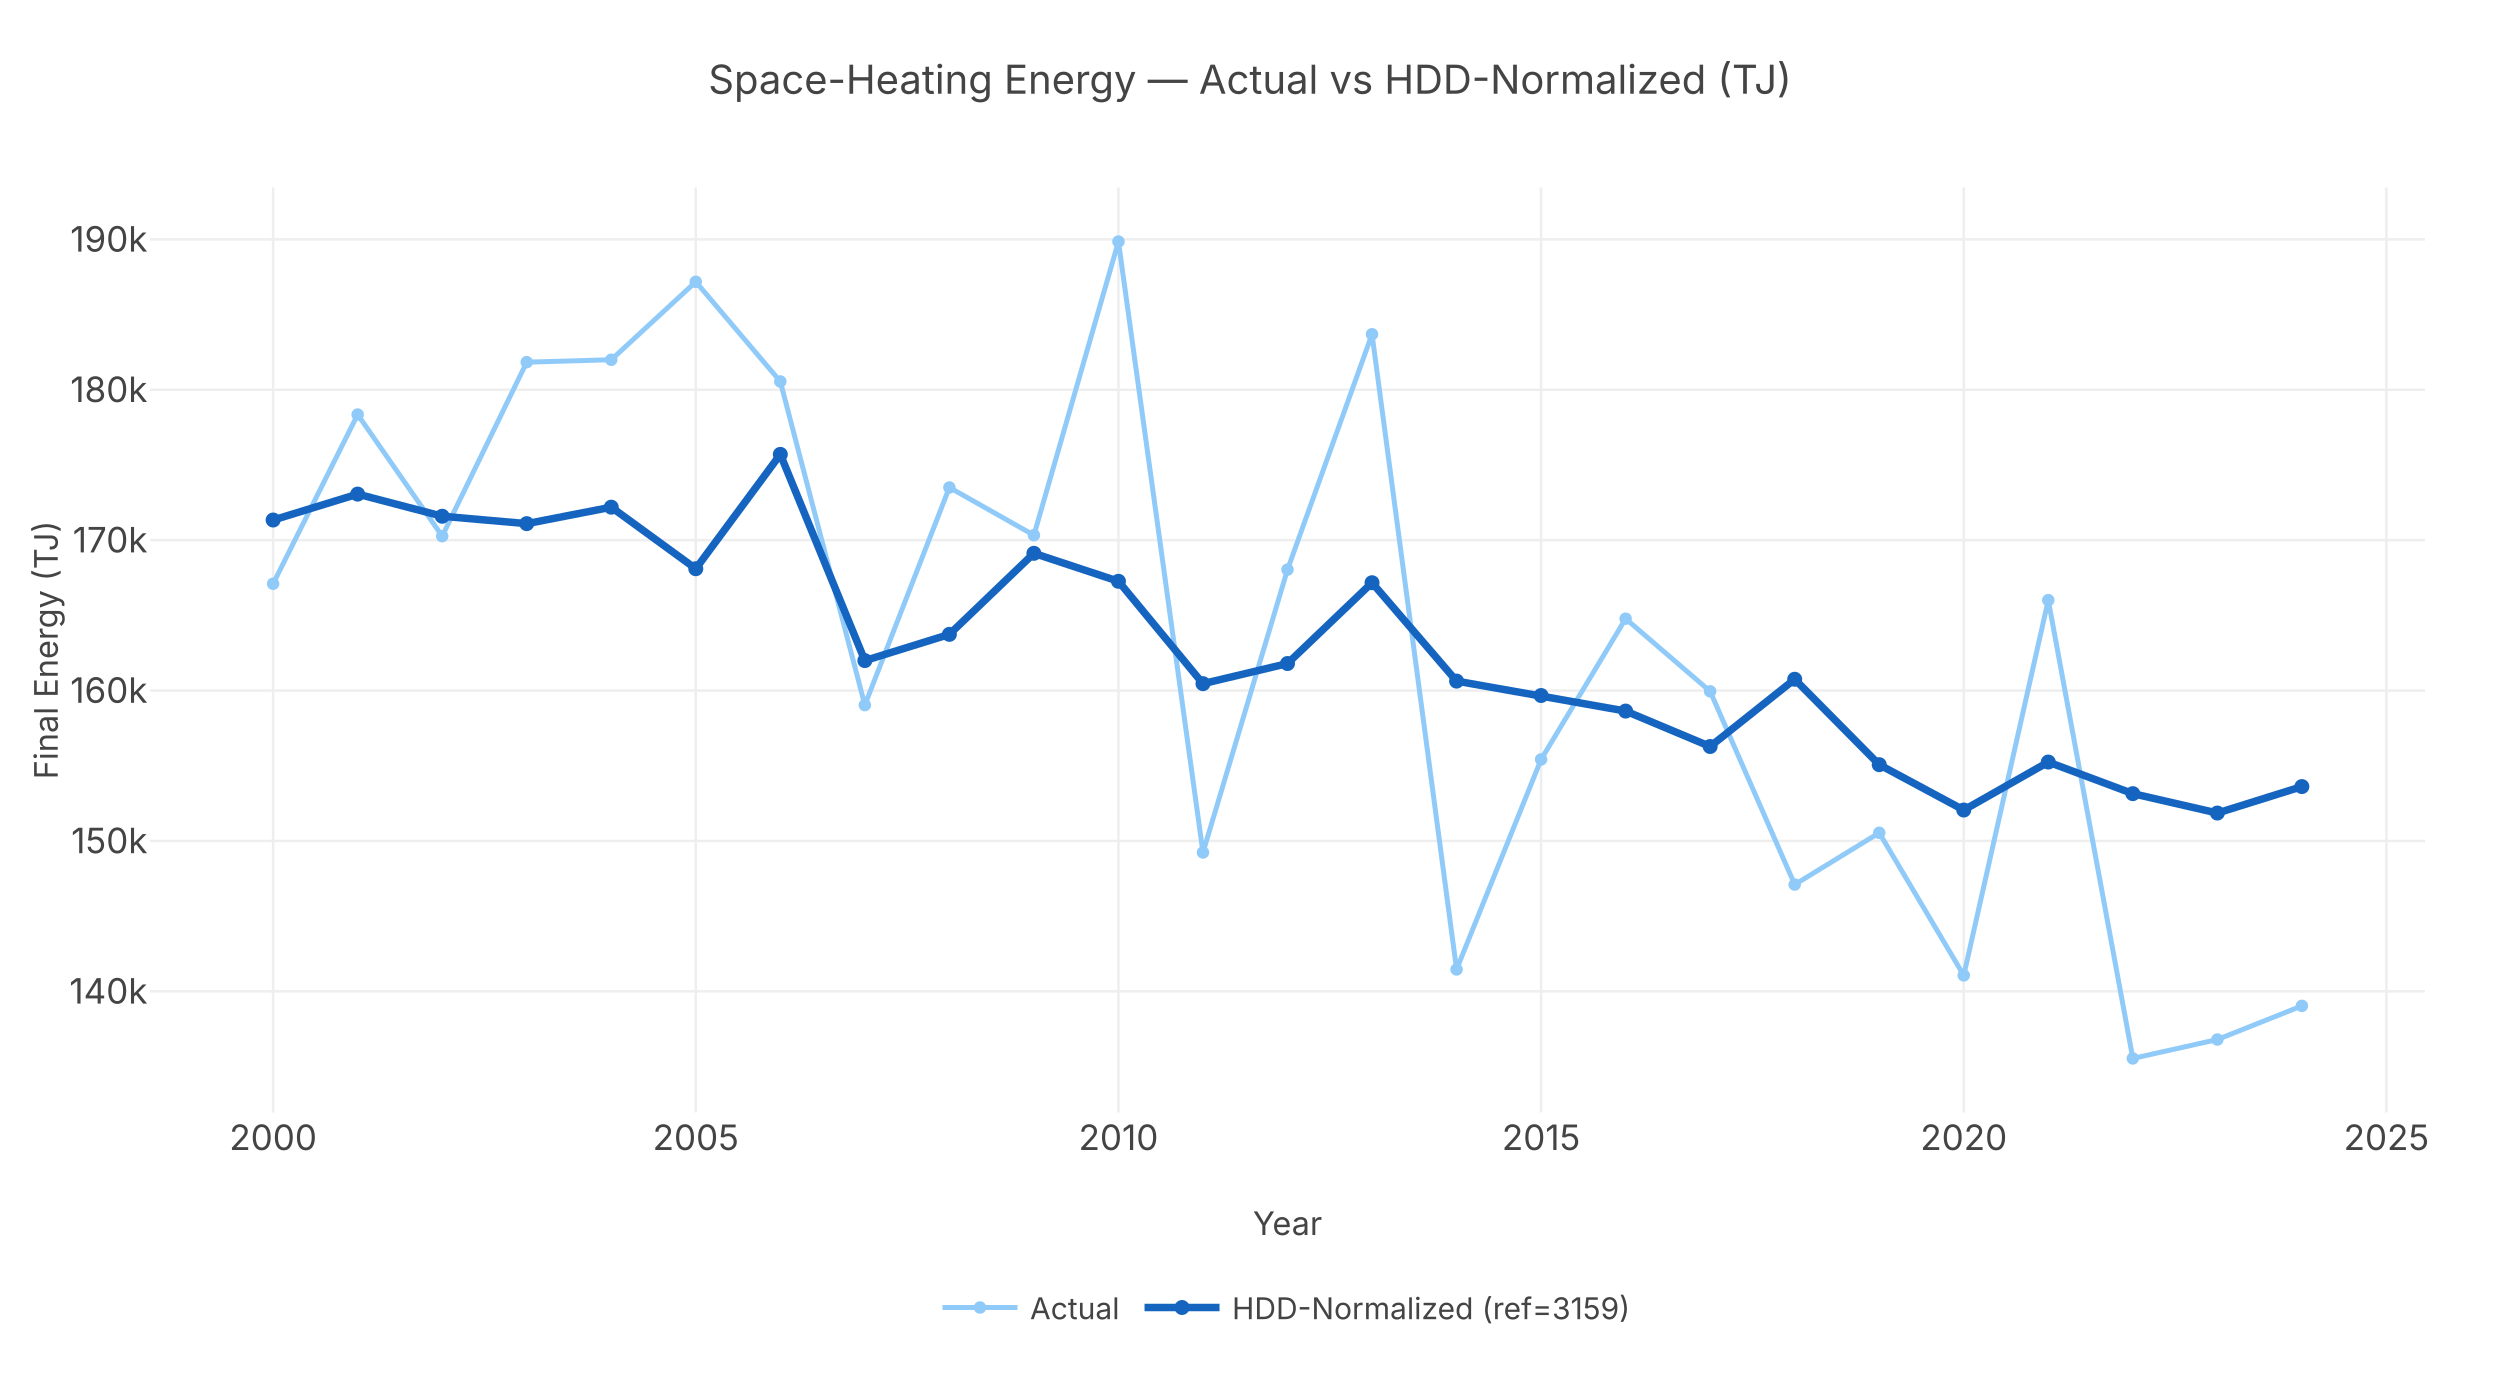
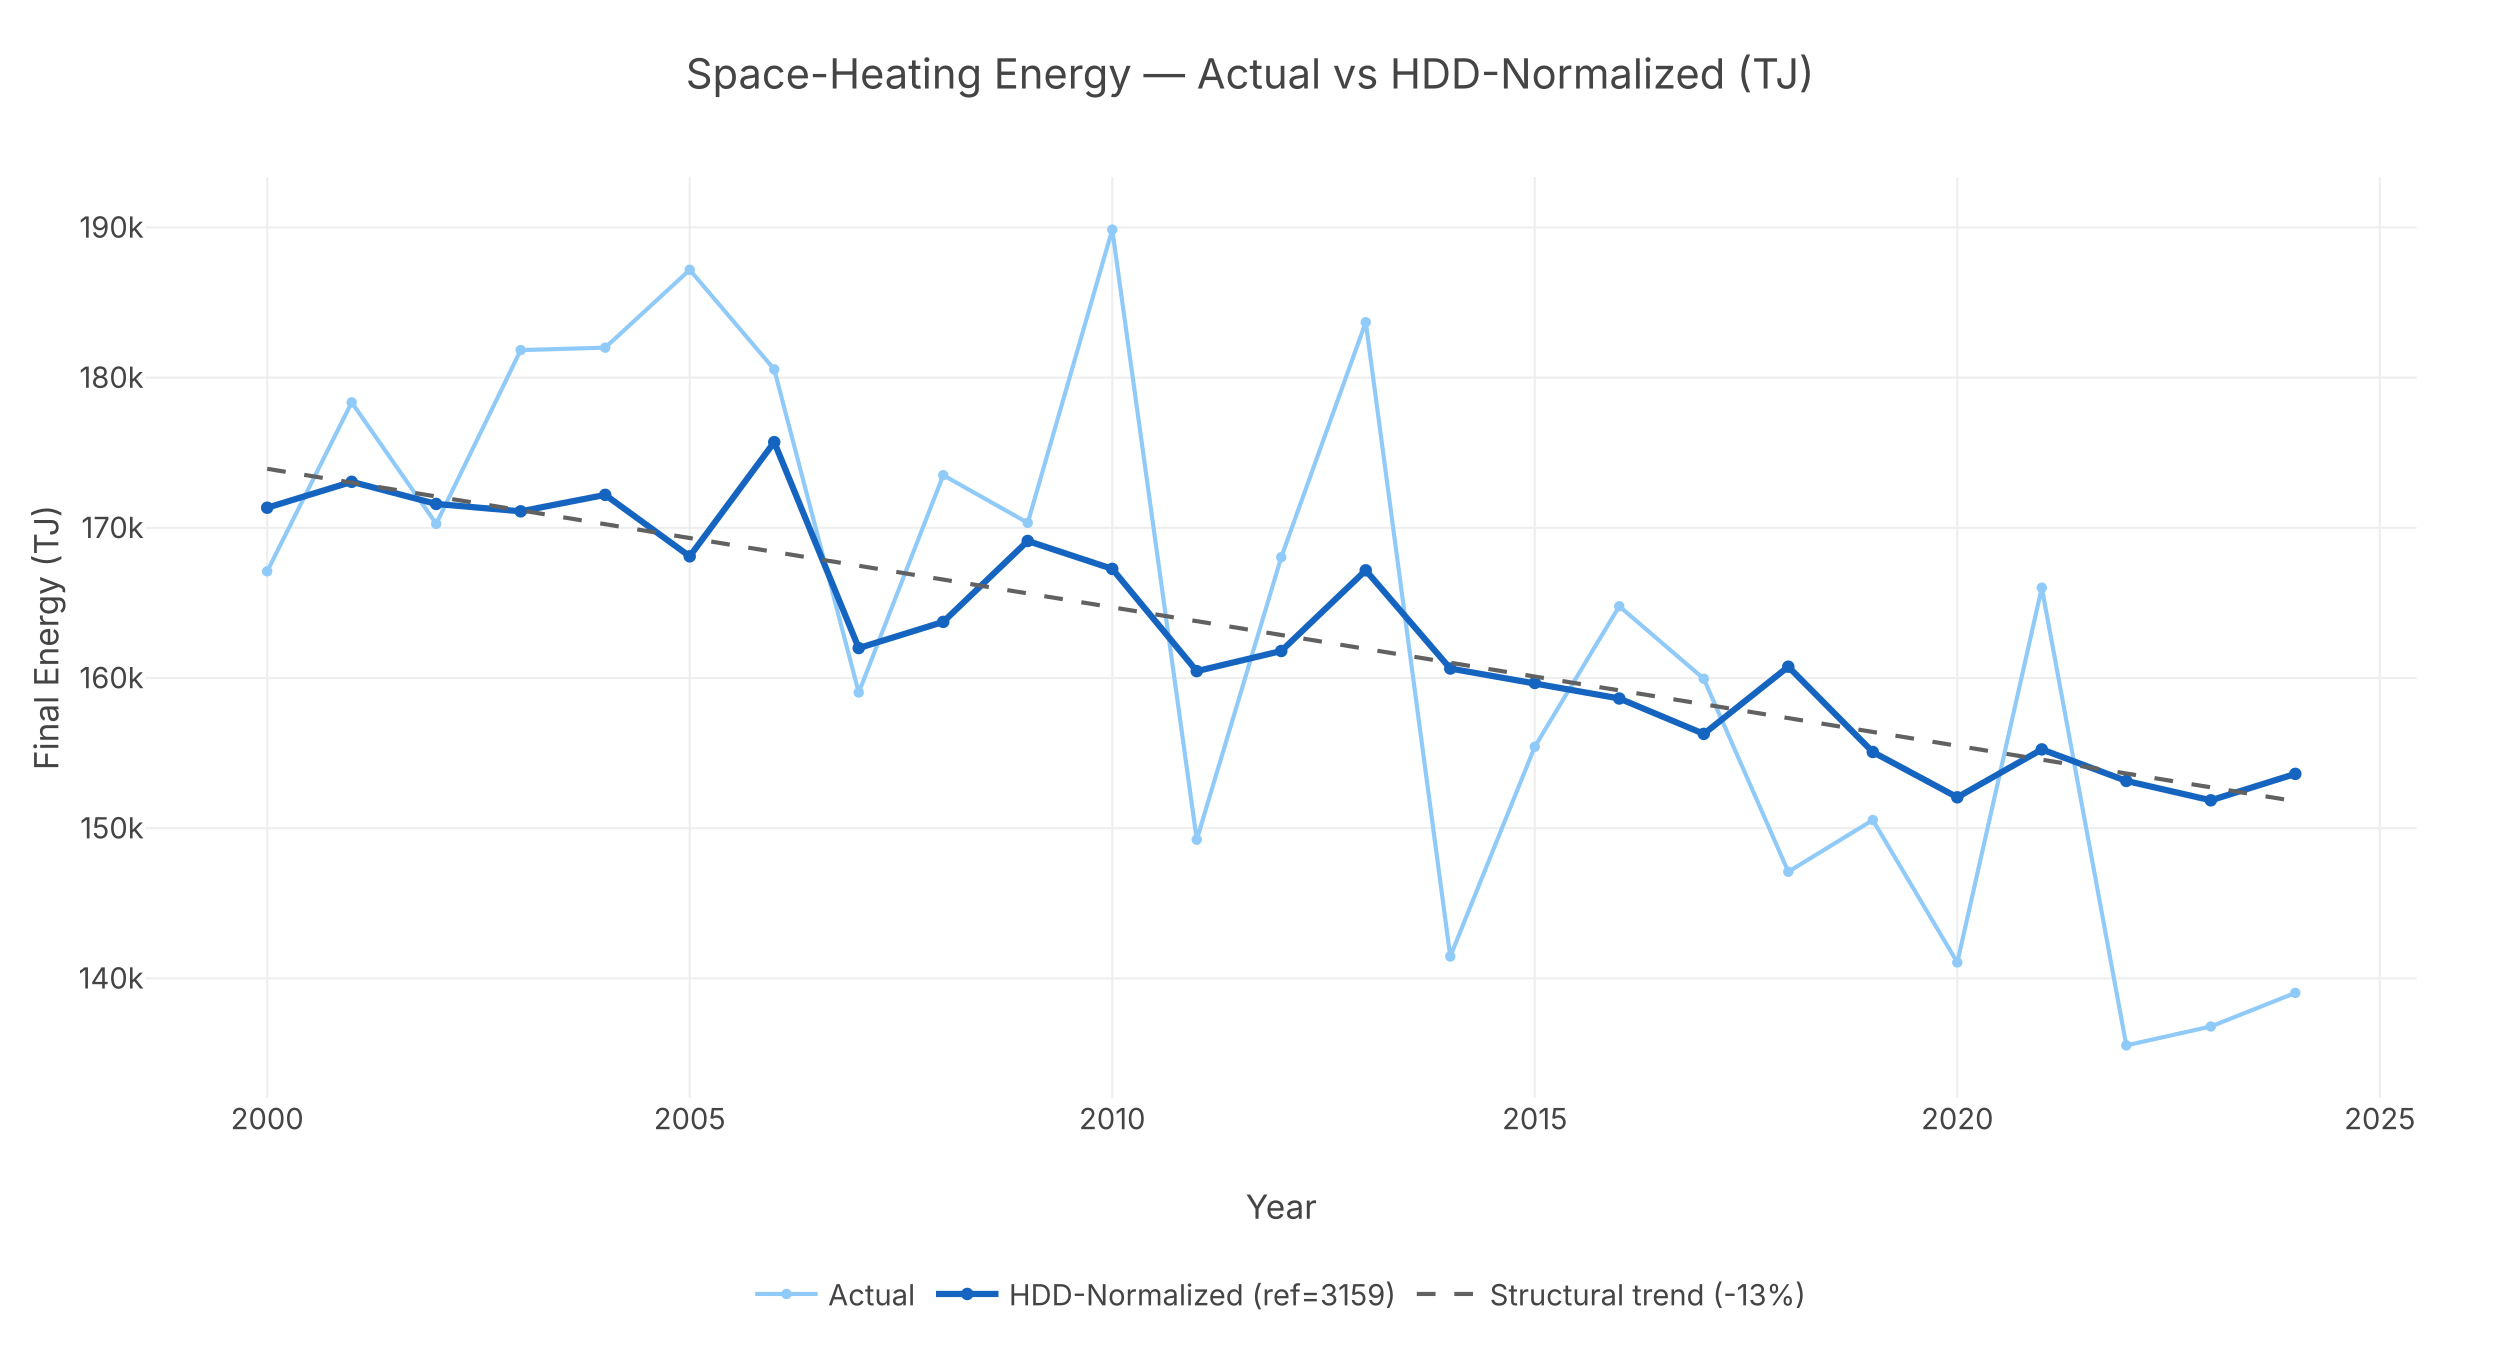
- <svg xmlns="http://www.w3.org/2000/svg" class="main-svg" width="1000" height="550" style="" viewBox="0 0 1000 550">
-   <rect x="0" y="0" width="1000" height="550" style="fill: rgb(255, 255, 255); fill-opacity: 1;" />
-   <defs id="defs-777e29">
+ <svg xmlns="http://www.w3.org/2000/svg" class="main-svg" width="1200" height="650" style="" viewBox="0 0 1200 650">
+   <rect x="0" y="0" width="1200" height="650" style="fill: rgb(255, 255, 255); fill-opacity: 1;" />
+   <defs id="defs-4755eb">
    <g class="clips">
-       <clipPath id="clip777e29xyplot" class="plotclip">
-         <rect width="910" height="370" />
-       </clipPath>
-       <clipPath class="axesclip" id="clip777e29x">
-         <rect x="60" y="0" width="910" height="550" />
-       </clipPath>
-       <clipPath class="axesclip" id="clip777e29y">
-         <rect x="0" y="75" width="1000" height="370" />
-       </clipPath>
-       <clipPath class="axesclip" id="clip777e29xy">
-         <rect x="60" y="75" width="910" height="370" />
+       <clipPath id="clip4755ebxyplot" class="plotclip">
+         <rect width="1090" height="442" />
+       </clipPath>
+       <clipPath class="axesclip" id="clip4755ebx">
+         <rect x="70" y="0" width="1090" height="650" />
+       </clipPath>
+       <clipPath class="axesclip" id="clip4755eby">
+         <rect x="0" y="85" width="1200" height="442" />
+       </clipPath>
+       <clipPath class="axesclip" id="clip4755ebxy">
+         <rect x="70" y="85" width="1090" height="442" />
      </clipPath>
    </g>
    <g class="gradients" />
    <g class="patterns" />
  </defs>
  <g class="bglayer" />
  <g class="layer-below">
    <g class="imagelayer" />
    <g class="shapelayer" />
  </g>
  <g class="cartesianlayer">
    <g class="subplot xy">
      <g class="layer-subplot">
        <g class="shapelayer" />
        <g class="imagelayer" />
      </g>
      <g class="minor-gridlayer">
        <g class="x" />
        <g class="y" />
      </g>
      <g class="gridlayer">
        <g class="x">
-           <path class="xgrid crisp" transform="translate(109.25,0)" d="M0,75v370" style="stroke: rgb(238, 238, 238); stroke-opacity: 1; stroke-width: 1px;" />
-           <path class="xgrid crisp" transform="translate(278.31,0)" d="M0,75v370" style="stroke: rgb(238, 238, 238); stroke-opacity: 1; stroke-width: 1px;" />
-           <path class="xgrid crisp" transform="translate(447.38,0)" d="M0,75v370" style="stroke: rgb(238, 238, 238); stroke-opacity: 1; stroke-width: 1px;" />
-           <path class="xgrid crisp" transform="translate(616.44,0)" d="M0,75v370" style="stroke: rgb(238, 238, 238); stroke-opacity: 1; stroke-width: 1px;" />
-           <path class="xgrid crisp" transform="translate(785.5,0)" d="M0,75v370" style="stroke: rgb(238, 238, 238); stroke-opacity: 1; stroke-width: 1px;" />
-           <path class="xgrid crisp" transform="translate(954.56,0)" d="M0,75v370" style="stroke: rgb(238, 238, 238); stroke-opacity: 1; stroke-width: 1px;" />
+           <path class="xgrid crisp" transform="translate(128.25,0)" d="M0,85v442" style="stroke: rgb(238, 238, 238); stroke-opacity: 1; stroke-width: 1px;" />
+           <path class="xgrid crisp" transform="translate(331.06,0)" d="M0,85v442" style="stroke: rgb(238, 238, 238); stroke-opacity: 1; stroke-width: 1px;" />
+           <path class="xgrid crisp" transform="translate(533.88,0)" d="M0,85v442" style="stroke: rgb(238, 238, 238); stroke-opacity: 1; stroke-width: 1px;" />
+           <path class="xgrid crisp" transform="translate(736.69,0)" d="M0,85v442" style="stroke: rgb(238, 238, 238); stroke-opacity: 1; stroke-width: 1px;" />
+           <path class="xgrid crisp" transform="translate(939.5,0)" d="M0,85v442" style="stroke: rgb(238, 238, 238); stroke-opacity: 1; stroke-width: 1px;" />
+           <path class="xgrid crisp" transform="translate(1142.31,0)" d="M0,85v442" style="stroke: rgb(238, 238, 238); stroke-opacity: 1; stroke-width: 1px;" />
        </g>
        <g class="y">
-           <path class="ygrid crisp" transform="translate(0,396.54)" d="M60,0h910" style="stroke: rgb(238, 238, 238); stroke-opacity: 1; stroke-width: 1px;" />
-           <path class="ygrid crisp" transform="translate(0,336.38)" d="M60,0h910" style="stroke: rgb(238, 238, 238); stroke-opacity: 1; stroke-width: 1px;" />
-           <path class="ygrid crisp" transform="translate(0,276.22)" d="M60,0h910" style="stroke: rgb(238, 238, 238); stroke-opacity: 1; stroke-width: 1px;" />
-           <path class="ygrid crisp" transform="translate(0,216.06)" d="M60,0h910" style="stroke: rgb(238, 238, 238); stroke-opacity: 1; stroke-width: 1px;" />
-           <path class="ygrid crisp" transform="translate(0,155.91)" d="M60,0h910" style="stroke: rgb(238, 238, 238); stroke-opacity: 1; stroke-width: 1px;" />
-           <path class="ygrid crisp" transform="translate(0,95.75)" d="M60,0h910" style="stroke: rgb(238, 238, 238); stroke-opacity: 1; stroke-width: 1px;" />
+           <path class="ygrid crisp" transform="translate(0,469.61)" d="M70,0h1090" style="stroke: rgb(238, 238, 238); stroke-opacity: 1; stroke-width: 1px;" />
+           <path class="ygrid crisp" transform="translate(0,397.53)" d="M70,0h1090" style="stroke: rgb(238, 238, 238); stroke-opacity: 1; stroke-width: 1px;" />
+           <path class="ygrid crisp" transform="translate(0,325.44)" d="M70,0h1090" style="stroke: rgb(238, 238, 238); stroke-opacity: 1; stroke-width: 1px;" />
+           <path class="ygrid crisp" transform="translate(0,253.35)" d="M70,0h1090" style="stroke: rgb(238, 238, 238); stroke-opacity: 1; stroke-width: 1px;" />
+           <path class="ygrid crisp" transform="translate(0,181.26)" d="M70,0h1090" style="stroke: rgb(238, 238, 238); stroke-opacity: 1; stroke-width: 1px;" />
+           <path class="ygrid crisp" transform="translate(0,109.17)" d="M70,0h1090" style="stroke: rgb(238, 238, 238); stroke-opacity: 1; stroke-width: 1px;" />
        </g>
      </g>
      <g class="zerolinelayer" />
      <g class="layer-between">
        <g class="shapelayer" />
        <g class="imagelayer" />
      </g>
      <path class="xlines-below" />
      <path class="ylines-below" />
      <g class="overlines-below" />
      <g class="xaxislayer-below" />
      <g class="yaxislayer-below" />
      <g class="overaxes-below" />
      <g class="overplot">
-         <g class="xy" transform="translate(60,75)" clip-path="url(#clip777e29xyplot)">
+         <g class="xy" transform="translate(70,85)" clip-path="url(#clip4755ebxyplot)">
          <g class="scatterlayer mlayer">
-             <g class="trace scatter trace14cdb0" style="stroke-miterlimit: 2; opacity: 1;">
+             <g class="trace scatter trace26c85c" style="stroke-miterlimit: 2; opacity: 1;">
              <g class="fills" />
              <g class="errorbars" />
              <g class="lines">
-                 <path class="js-line" d="M49.25,158.49L83.06,90.82L116.88,139.47L150.69,69.87L184.5,68.9L218.31,37.72L252.13,77.6L285.94,207.03L319.75,119.99L353.56,139.08L387.38,21.63L421.19,265.99L455,152.84L488.81,58.7L522.63,312.78L556.44,228.77L590.25,172.48L624.06,201.54L657.88,278.83L691.69,258.12L725.5,315.15L759.31,165.06L793.13,348.37L826.94,340.81L860.75,327.35" style="vector-effect: none; fill: none; stroke: rgb(144, 202, 249); stroke-opacity: 1; stroke-width: 2px; opacity: 1;" />
+                 <path class="js-line" d="M58.25,189.23L98.81,108.15L139.38,166.44L179.94,83.04L220.5,81.87L261.06,44.51L301.63,92.3L342.19,247.4L382.75,143.1L423.31,165.97L463.88,25.22L504.44,318.05L545,182.46L585.56,69.65L626.13,374.12L666.69,273.45L707.25,206L747.81,240.82L788.38,333.43L828.94,308.62L869.5,376.96L910.06,197.11L950.63,416.78L991.19,407.71L1031.75,391.58" style="vector-effect: none; fill: none; stroke: rgb(144, 202, 249); stroke-opacity: 1; stroke-width: 2px; opacity: 1;" />
              </g>
              <g class="points">
-                 <path class="point" transform="translate(49.25,158.49)" d="M2.5,0A2.5,2.5 0 1,1 0,-2.5A2.5,2.5 0 0,1 2.5,0Z" style="opacity: 1; stroke-width: 0px; fill: rgb(144, 202, 249); fill-opacity: 1;" />
-                 <path class="point" transform="translate(83.06,90.82)" d="M2.5,0A2.5,2.5 0 1,1 0,-2.5A2.5,2.5 0 0,1 2.5,0Z" style="opacity: 1; stroke-width: 0px; fill: rgb(144, 202, 249); fill-opacity: 1;" />
-                 <path class="point" transform="translate(116.88,139.47)" d="M2.5,0A2.5,2.5 0 1,1 0,-2.5A2.5,2.5 0 0,1 2.5,0Z" style="opacity: 1; stroke-width: 0px; fill: rgb(144, 202, 249); fill-opacity: 1;" />
-                 <path class="point" transform="translate(150.69,69.87)" d="M2.5,0A2.5,2.5 0 1,1 0,-2.5A2.5,2.5 0 0,1 2.5,0Z" style="opacity: 1; stroke-width: 0px; fill: rgb(144, 202, 249); fill-opacity: 1;" />
-                 <path class="point" transform="translate(184.5,68.9)" d="M2.5,0A2.5,2.5 0 1,1 0,-2.5A2.5,2.5 0 0,1 2.5,0Z" style="opacity: 1; stroke-width: 0px; fill: rgb(144, 202, 249); fill-opacity: 1;" />
-                 <path class="point" transform="translate(218.31,37.72)" d="M2.5,0A2.5,2.5 0 1,1 0,-2.5A2.5,2.5 0 0,1 2.5,0Z" style="opacity: 1; stroke-width: 0px; fill: rgb(144, 202, 249); fill-opacity: 1;" />
-                 <path class="point" transform="translate(252.13,77.6)" d="M2.5,0A2.5,2.5 0 1,1 0,-2.5A2.5,2.5 0 0,1 2.5,0Z" style="opacity: 1; stroke-width: 0px; fill: rgb(144, 202, 249); fill-opacity: 1;" />
-                 <path class="point" transform="translate(285.94,207.03)" d="M2.5,0A2.5,2.5 0 1,1 0,-2.5A2.5,2.5 0 0,1 2.5,0Z" style="opacity: 1; stroke-width: 0px; fill: rgb(144, 202, 249); fill-opacity: 1;" />
-                 <path class="point" transform="translate(319.75,119.99)" d="M2.5,0A2.5,2.5 0 1,1 0,-2.5A2.5,2.5 0 0,1 2.5,0Z" style="opacity: 1; stroke-width: 0px; fill: rgb(144, 202, 249); fill-opacity: 1;" />
-                 <path class="point" transform="translate(353.56,139.08)" d="M2.5,0A2.5,2.5 0 1,1 0,-2.5A2.5,2.5 0 0,1 2.5,0Z" style="opacity: 1; stroke-width: 0px; fill: rgb(144, 202, 249); fill-opacity: 1;" />
-                 <path class="point" transform="translate(387.38,21.63)" d="M2.5,0A2.5,2.5 0 1,1 0,-2.5A2.5,2.5 0 0,1 2.5,0Z" style="opacity: 1; stroke-width: 0px; fill: rgb(144, 202, 249); fill-opacity: 1;" />
-                 <path class="point" transform="translate(421.19,265.99)" d="M2.5,0A2.5,2.5 0 1,1 0,-2.5A2.5,2.5 0 0,1 2.5,0Z" style="opacity: 1; stroke-width: 0px; fill: rgb(144, 202, 249); fill-opacity: 1;" />
-                 <path class="point" transform="translate(455,152.84)" d="M2.5,0A2.5,2.5 0 1,1 0,-2.5A2.5,2.5 0 0,1 2.5,0Z" style="opacity: 1; stroke-width: 0px; fill: rgb(144, 202, 249); fill-opacity: 1;" />
-                 <path class="point" transform="translate(488.81,58.7)" d="M2.5,0A2.5,2.5 0 1,1 0,-2.5A2.5,2.5 0 0,1 2.5,0Z" style="opacity: 1; stroke-width: 0px; fill: rgb(144, 202, 249); fill-opacity: 1;" />
-                 <path class="point" transform="translate(522.63,312.78)" d="M2.5,0A2.5,2.5 0 1,1 0,-2.5A2.5,2.5 0 0,1 2.5,0Z" style="opacity: 1; stroke-width: 0px; fill: rgb(144, 202, 249); fill-opacity: 1;" />
-                 <path class="point" transform="translate(556.44,228.77)" d="M2.5,0A2.5,2.5 0 1,1 0,-2.5A2.5,2.5 0 0,1 2.5,0Z" style="opacity: 1; stroke-width: 0px; fill: rgb(144, 202, 249); fill-opacity: 1;" />
-                 <path class="point" transform="translate(590.25,172.48)" d="M2.5,0A2.5,2.5 0 1,1 0,-2.5A2.5,2.5 0 0,1 2.5,0Z" style="opacity: 1; stroke-width: 0px; fill: rgb(144, 202, 249); fill-opacity: 1;" />
-                 <path class="point" transform="translate(624.06,201.54)" d="M2.5,0A2.5,2.5 0 1,1 0,-2.5A2.5,2.5 0 0,1 2.5,0Z" style="opacity: 1; stroke-width: 0px; fill: rgb(144, 202, 249); fill-opacity: 1;" />
-                 <path class="point" transform="translate(657.88,278.83)" d="M2.5,0A2.5,2.5 0 1,1 0,-2.5A2.5,2.5 0 0,1 2.5,0Z" style="opacity: 1; stroke-width: 0px; fill: rgb(144, 202, 249); fill-opacity: 1;" />
-                 <path class="point" transform="translate(691.69,258.12)" d="M2.5,0A2.5,2.5 0 1,1 0,-2.5A2.5,2.5 0 0,1 2.5,0Z" style="opacity: 1; stroke-width: 0px; fill: rgb(144, 202, 249); fill-opacity: 1;" />
-                 <path class="point" transform="translate(725.5,315.15)" d="M2.5,0A2.5,2.5 0 1,1 0,-2.5A2.5,2.5 0 0,1 2.5,0Z" style="opacity: 1; stroke-width: 0px; fill: rgb(144, 202, 249); fill-opacity: 1;" />
-                 <path class="point" transform="translate(759.31,165.06)" d="M2.5,0A2.5,2.5 0 1,1 0,-2.5A2.5,2.5 0 0,1 2.5,0Z" style="opacity: 1; stroke-width: 0px; fill: rgb(144, 202, 249); fill-opacity: 1;" />
-                 <path class="point" transform="translate(793.13,348.37)" d="M2.5,0A2.5,2.5 0 1,1 0,-2.5A2.5,2.5 0 0,1 2.5,0Z" style="opacity: 1; stroke-width: 0px; fill: rgb(144, 202, 249); fill-opacity: 1;" />
-                 <path class="point" transform="translate(826.94,340.81)" d="M2.5,0A2.5,2.5 0 1,1 0,-2.5A2.5,2.5 0 0,1 2.5,0Z" style="opacity: 1; stroke-width: 0px; fill: rgb(144, 202, 249); fill-opacity: 1;" />
-                 <path class="point" transform="translate(860.75,327.35)" d="M2.5,0A2.5,2.5 0 1,1 0,-2.5A2.5,2.5 0 0,1 2.5,0Z" style="opacity: 1; stroke-width: 0px; fill: rgb(144, 202, 249); fill-opacity: 1;" />
+                 <path class="point" transform="translate(58.25,189.23)" d="M2.5,0A2.5,2.5 0 1,1 0,-2.5A2.5,2.5 0 0,1 2.5,0Z" style="opacity: 1; stroke-width: 0px; fill: rgb(144, 202, 249); fill-opacity: 1;" />
+                 <path class="point" transform="translate(98.81,108.15)" d="M2.5,0A2.5,2.5 0 1,1 0,-2.5A2.5,2.5 0 0,1 2.5,0Z" style="opacity: 1; stroke-width: 0px; fill: rgb(144, 202, 249); fill-opacity: 1;" />
+                 <path class="point" transform="translate(139.38,166.44)" d="M2.5,0A2.5,2.5 0 1,1 0,-2.5A2.5,2.5 0 0,1 2.5,0Z" style="opacity: 1; stroke-width: 0px; fill: rgb(144, 202, 249); fill-opacity: 1;" />
+                 <path class="point" transform="translate(179.94,83.04)" d="M2.5,0A2.5,2.5 0 1,1 0,-2.5A2.5,2.5 0 0,1 2.5,0Z" style="opacity: 1; stroke-width: 0px; fill: rgb(144, 202, 249); fill-opacity: 1;" />
+                 <path class="point" transform="translate(220.5,81.87)" d="M2.5,0A2.5,2.5 0 1,1 0,-2.5A2.5,2.5 0 0,1 2.5,0Z" style="opacity: 1; stroke-width: 0px; fill: rgb(144, 202, 249); fill-opacity: 1;" />
+                 <path class="point" transform="translate(261.06,44.51)" d="M2.5,0A2.5,2.5 0 1,1 0,-2.5A2.5,2.5 0 0,1 2.5,0Z" style="opacity: 1; stroke-width: 0px; fill: rgb(144, 202, 249); fill-opacity: 1;" />
+                 <path class="point" transform="translate(301.63,92.3)" d="M2.5,0A2.5,2.5 0 1,1 0,-2.5A2.5,2.5 0 0,1 2.5,0Z" style="opacity: 1; stroke-width: 0px; fill: rgb(144, 202, 249); fill-opacity: 1;" />
+                 <path class="point" transform="translate(342.19,247.4)" d="M2.5,0A2.5,2.5 0 1,1 0,-2.5A2.5,2.5 0 0,1 2.5,0Z" style="opacity: 1; stroke-width: 0px; fill: rgb(144, 202, 249); fill-opacity: 1;" />
+                 <path class="point" transform="translate(382.75,143.1)" d="M2.5,0A2.5,2.5 0 1,1 0,-2.5A2.5,2.5 0 0,1 2.5,0Z" style="opacity: 1; stroke-width: 0px; fill: rgb(144, 202, 249); fill-opacity: 1;" />
+                 <path class="point" transform="translate(423.31,165.97)" d="M2.5,0A2.5,2.5 0 1,1 0,-2.5A2.5,2.5 0 0,1 2.5,0Z" style="opacity: 1; stroke-width: 0px; fill: rgb(144, 202, 249); fill-opacity: 1;" />
+                 <path class="point" transform="translate(463.88,25.22)" d="M2.5,0A2.5,2.5 0 1,1 0,-2.5A2.5,2.5 0 0,1 2.5,0Z" style="opacity: 1; stroke-width: 0px; fill: rgb(144, 202, 249); fill-opacity: 1;" />
+                 <path class="point" transform="translate(504.44,318.05)" d="M2.5,0A2.5,2.5 0 1,1 0,-2.5A2.5,2.5 0 0,1 2.5,0Z" style="opacity: 1; stroke-width: 0px; fill: rgb(144, 202, 249); fill-opacity: 1;" />
+                 <path class="point" transform="translate(545,182.46)" d="M2.5,0A2.5,2.5 0 1,1 0,-2.5A2.5,2.5 0 0,1 2.5,0Z" style="opacity: 1; stroke-width: 0px; fill: rgb(144, 202, 249); fill-opacity: 1;" />
+                 <path class="point" transform="translate(585.56,69.65)" d="M2.5,0A2.5,2.5 0 1,1 0,-2.5A2.5,2.5 0 0,1 2.5,0Z" style="opacity: 1; stroke-width: 0px; fill: rgb(144, 202, 249); fill-opacity: 1;" />
+                 <path class="point" transform="translate(626.13,374.12)" d="M2.5,0A2.5,2.5 0 1,1 0,-2.5A2.5,2.5 0 0,1 2.5,0Z" style="opacity: 1; stroke-width: 0px; fill: rgb(144, 202, 249); fill-opacity: 1;" />
+                 <path class="point" transform="translate(666.69,273.45)" d="M2.5,0A2.5,2.5 0 1,1 0,-2.5A2.5,2.5 0 0,1 2.5,0Z" style="opacity: 1; stroke-width: 0px; fill: rgb(144, 202, 249); fill-opacity: 1;" />
+                 <path class="point" transform="translate(707.25,206)" d="M2.5,0A2.5,2.5 0 1,1 0,-2.5A2.5,2.5 0 0,1 2.5,0Z" style="opacity: 1; stroke-width: 0px; fill: rgb(144, 202, 249); fill-opacity: 1;" />
+                 <path class="point" transform="translate(747.81,240.82)" d="M2.5,0A2.5,2.5 0 1,1 0,-2.5A2.5,2.5 0 0,1 2.5,0Z" style="opacity: 1; stroke-width: 0px; fill: rgb(144, 202, 249); fill-opacity: 1;" />
+                 <path class="point" transform="translate(788.38,333.43)" d="M2.5,0A2.5,2.5 0 1,1 0,-2.5A2.5,2.5 0 0,1 2.5,0Z" style="opacity: 1; stroke-width: 0px; fill: rgb(144, 202, 249); fill-opacity: 1;" />
+                 <path class="point" transform="translate(828.94,308.62)" d="M2.5,0A2.5,2.5 0 1,1 0,-2.5A2.5,2.5 0 0,1 2.5,0Z" style="opacity: 1; stroke-width: 0px; fill: rgb(144, 202, 249); fill-opacity: 1;" />
+                 <path class="point" transform="translate(869.5,376.96)" d="M2.5,0A2.5,2.5 0 1,1 0,-2.5A2.5,2.5 0 0,1 2.5,0Z" style="opacity: 1; stroke-width: 0px; fill: rgb(144, 202, 249); fill-opacity: 1;" />
+                 <path class="point" transform="translate(910.06,197.11)" d="M2.5,0A2.5,2.5 0 1,1 0,-2.5A2.5,2.5 0 0,1 2.5,0Z" style="opacity: 1; stroke-width: 0px; fill: rgb(144, 202, 249); fill-opacity: 1;" />
+                 <path class="point" transform="translate(950.63,416.78)" d="M2.5,0A2.5,2.5 0 1,1 0,-2.5A2.5,2.5 0 0,1 2.5,0Z" style="opacity: 1; stroke-width: 0px; fill: rgb(144, 202, 249); fill-opacity: 1;" />
+                 <path class="point" transform="translate(991.19,407.71)" d="M2.5,0A2.5,2.5 0 1,1 0,-2.5A2.5,2.5 0 0,1 2.5,0Z" style="opacity: 1; stroke-width: 0px; fill: rgb(144, 202, 249); fill-opacity: 1;" />
+                 <path class="point" transform="translate(1031.75,391.58)" d="M2.5,0A2.5,2.5 0 1,1 0,-2.5A2.5,2.5 0 0,1 2.5,0Z" style="opacity: 1; stroke-width: 0px; fill: rgb(144, 202, 249); fill-opacity: 1;" />
              </g>
              <g class="text" />
            </g>
-             <g class="trace scatter trace2ce9bf" style="stroke-miterlimit: 2; opacity: 1;">
+             <g class="trace scatter trace7ba4f4" style="stroke-miterlimit: 2; opacity: 1;">
              <g class="fills" />
              <g class="errorbars" />
              <g class="lines">
-                 <path class="js-line" d="M49.25,133.01L83.06,122.64L116.88,131.5L150.69,134.46L184.5,127.87L218.31,152.49L252.13,106.75L285.94,189.24L319.75,178.74L353.56,146.33L387.38,157.52L421.19,198.47L455,190.41L488.81,158.09L522.63,197.44L590.25,209.43L624.06,223.6L657.88,196.7L691.69,230.87L725.5,249.02L759.31,229.82L793.13,242.46L826.94,250.22L860.75,239.63" style="vector-effect: none; fill: none; stroke: rgb(21, 101, 192); stroke-opacity: 1; stroke-width: 3px; opacity: 1;" />
+                 <path class="js-line" d="M58.25,158.71L98.81,146.27L139.38,156.9L179.94,160.44L220.5,152.53L261.06,182.05L301.63,127.23L342.19,226.08L382.75,213.5L423.31,174.67L463.88,188.07L504.44,237.14L545,227.48L585.56,188.76L626.13,235.9L707.25,250.28L747.81,267.26L788.38,235.02L828.94,275.96L869.5,297.71L910.06,274.71L950.63,289.85L991.19,299.15L1031.75,286.46" style="vector-effect: none; fill: none; stroke: rgb(21, 101, 192); stroke-opacity: 1; stroke-width: 3px; opacity: 1;" />
              </g>
              <g class="points">
-                 <path class="point" transform="translate(49.25,133.01)" d="M3,0A3,3 0 1,1 0,-3A3,3 0 0,1 3,0Z" style="opacity: 1; stroke-width: 0px; fill: rgb(21, 101, 192); fill-opacity: 1;" />
-                 <path class="point" transform="translate(83.06,122.64)" d="M3,0A3,3 0 1,1 0,-3A3,3 0 0,1 3,0Z" style="opacity: 1; stroke-width: 0px; fill: rgb(21, 101, 192); fill-opacity: 1;" />
-                 <path class="point" transform="translate(116.88,131.5)" d="M3,0A3,3 0 1,1 0,-3A3,3 0 0,1 3,0Z" style="opacity: 1; stroke-width: 0px; fill: rgb(21, 101, 192); fill-opacity: 1;" />
-                 <path class="point" transform="translate(150.69,134.46)" d="M3,0A3,3 0 1,1 0,-3A3,3 0 0,1 3,0Z" style="opacity: 1; stroke-width: 0px; fill: rgb(21, 101, 192); fill-opacity: 1;" />
-                 <path class="point" transform="translate(184.5,127.87)" d="M3,0A3,3 0 1,1 0,-3A3,3 0 0,1 3,0Z" style="opacity: 1; stroke-width: 0px; fill: rgb(21, 101, 192); fill-opacity: 1;" />
-                 <path class="point" transform="translate(218.31,152.49)" d="M3,0A3,3 0 1,1 0,-3A3,3 0 0,1 3,0Z" style="opacity: 1; stroke-width: 0px; fill: rgb(21, 101, 192); fill-opacity: 1;" />
-                 <path class="point" transform="translate(252.13,106.75)" d="M3,0A3,3 0 1,1 0,-3A3,3 0 0,1 3,0Z" style="opacity: 1; stroke-width: 0px; fill: rgb(21, 101, 192); fill-opacity: 1;" />
-                 <path class="point" transform="translate(285.94,189.24)" d="M3,0A3,3 0 1,1 0,-3A3,3 0 0,1 3,0Z" style="opacity: 1; stroke-width: 0px; fill: rgb(21, 101, 192); fill-opacity: 1;" />
-                 <path class="point" transform="translate(319.75,178.74)" d="M3,0A3,3 0 1,1 0,-3A3,3 0 0,1 3,0Z" style="opacity: 1; stroke-width: 0px; fill: rgb(21, 101, 192); fill-opacity: 1;" />
-                 <path class="point" transform="translate(353.56,146.33)" d="M3,0A3,3 0 1,1 0,-3A3,3 0 0,1 3,0Z" style="opacity: 1; stroke-width: 0px; fill: rgb(21, 101, 192); fill-opacity: 1;" />
-                 <path class="point" transform="translate(387.38,157.52)" d="M3,0A3,3 0 1,1 0,-3A3,3 0 0,1 3,0Z" style="opacity: 1; stroke-width: 0px; fill: rgb(21, 101, 192); fill-opacity: 1;" />
-                 <path class="point" transform="translate(421.19,198.47)" d="M3,0A3,3 0 1,1 0,-3A3,3 0 0,1 3,0Z" style="opacity: 1; stroke-width: 0px; fill: rgb(21, 101, 192); fill-opacity: 1;" />
-                 <path class="point" transform="translate(455,190.41)" d="M3,0A3,3 0 1,1 0,-3A3,3 0 0,1 3,0Z" style="opacity: 1; stroke-width: 0px; fill: rgb(21, 101, 192); fill-opacity: 1;" />
-                 <path class="point" transform="translate(488.81,158.09)" d="M3,0A3,3 0 1,1 0,-3A3,3 0 0,1 3,0Z" style="opacity: 1; stroke-width: 0px; fill: rgb(21, 101, 192); fill-opacity: 1;" />
-                 <path class="point" transform="translate(522.63,197.44)" d="M3,0A3,3 0 1,1 0,-3A3,3 0 0,1 3,0Z" style="opacity: 1; stroke-width: 0px; fill: rgb(21, 101, 192); fill-opacity: 1;" />
-                 <path class="point" transform="translate(556.44,203.21)" d="M3,0A3,3 0 1,1 0,-3A3,3 0 0,1 3,0Z" style="opacity: 1; stroke-width: 0px; fill: rgb(21, 101, 192); fill-opacity: 1;" />
-                 <path class="point" transform="translate(590.25,209.43)" d="M3,0A3,3 0 1,1 0,-3A3,3 0 0,1 3,0Z" style="opacity: 1; stroke-width: 0px; fill: rgb(21, 101, 192); fill-opacity: 1;" />
-                 <path class="point" transform="translate(624.06,223.6)" d="M3,0A3,3 0 1,1 0,-3A3,3 0 0,1 3,0Z" style="opacity: 1; stroke-width: 0px; fill: rgb(21, 101, 192); fill-opacity: 1;" />
-                 <path class="point" transform="translate(657.88,196.7)" d="M3,0A3,3 0 1,1 0,-3A3,3 0 0,1 3,0Z" style="opacity: 1; stroke-width: 0px; fill: rgb(21, 101, 192); fill-opacity: 1;" />
-                 <path class="point" transform="translate(691.69,230.87)" d="M3,0A3,3 0 1,1 0,-3A3,3 0 0,1 3,0Z" style="opacity: 1; stroke-width: 0px; fill: rgb(21, 101, 192); fill-opacity: 1;" />
-                 <path class="point" transform="translate(725.5,249.02)" d="M3,0A3,3 0 1,1 0,-3A3,3 0 0,1 3,0Z" style="opacity: 1; stroke-width: 0px; fill: rgb(21, 101, 192); fill-opacity: 1;" />
-                 <path class="point" transform="translate(759.31,229.82)" d="M3,0A3,3 0 1,1 0,-3A3,3 0 0,1 3,0Z" style="opacity: 1; stroke-width: 0px; fill: rgb(21, 101, 192); fill-opacity: 1;" />
-                 <path class="point" transform="translate(793.13,242.46)" d="M3,0A3,3 0 1,1 0,-3A3,3 0 0,1 3,0Z" style="opacity: 1; stroke-width: 0px; fill: rgb(21, 101, 192); fill-opacity: 1;" />
-                 <path class="point" transform="translate(826.94,250.22)" d="M3,0A3,3 0 1,1 0,-3A3,3 0 0,1 3,0Z" style="opacity: 1; stroke-width: 0px; fill: rgb(21, 101, 192); fill-opacity: 1;" />
-                 <path class="point" transform="translate(860.75,239.63)" d="M3,0A3,3 0 1,1 0,-3A3,3 0 0,1 3,0Z" style="opacity: 1; stroke-width: 0px; fill: rgb(21, 101, 192); fill-opacity: 1;" />
-               </g>
+                 <path class="point" transform="translate(58.25,158.71)" d="M3,0A3,3 0 1,1 0,-3A3,3 0 0,1 3,0Z" style="opacity: 1; stroke-width: 0px; fill: rgb(21, 101, 192); fill-opacity: 1;" />
+                 <path class="point" transform="translate(98.81,146.27)" d="M3,0A3,3 0 1,1 0,-3A3,3 0 0,1 3,0Z" style="opacity: 1; stroke-width: 0px; fill: rgb(21, 101, 192); fill-opacity: 1;" />
+                 <path class="point" transform="translate(139.38,156.9)" d="M3,0A3,3 0 1,1 0,-3A3,3 0 0,1 3,0Z" style="opacity: 1; stroke-width: 0px; fill: rgb(21, 101, 192); fill-opacity: 1;" />
+                 <path class="point" transform="translate(179.94,160.44)" d="M3,0A3,3 0 1,1 0,-3A3,3 0 0,1 3,0Z" style="opacity: 1; stroke-width: 0px; fill: rgb(21, 101, 192); fill-opacity: 1;" />
+                 <path class="point" transform="translate(220.5,152.53)" d="M3,0A3,3 0 1,1 0,-3A3,3 0 0,1 3,0Z" style="opacity: 1; stroke-width: 0px; fill: rgb(21, 101, 192); fill-opacity: 1;" />
+                 <path class="point" transform="translate(261.06,182.05)" d="M3,0A3,3 0 1,1 0,-3A3,3 0 0,1 3,0Z" style="opacity: 1; stroke-width: 0px; fill: rgb(21, 101, 192); fill-opacity: 1;" />
+                 <path class="point" transform="translate(301.63,127.23)" d="M3,0A3,3 0 1,1 0,-3A3,3 0 0,1 3,0Z" style="opacity: 1; stroke-width: 0px; fill: rgb(21, 101, 192); fill-opacity: 1;" />
+                 <path class="point" transform="translate(342.19,226.08)" d="M3,0A3,3 0 1,1 0,-3A3,3 0 0,1 3,0Z" style="opacity: 1; stroke-width: 0px; fill: rgb(21, 101, 192); fill-opacity: 1;" />
+                 <path class="point" transform="translate(382.75,213.5)" d="M3,0A3,3 0 1,1 0,-3A3,3 0 0,1 3,0Z" style="opacity: 1; stroke-width: 0px; fill: rgb(21, 101, 192); fill-opacity: 1;" />
+                 <path class="point" transform="translate(423.31,174.67)" d="M3,0A3,3 0 1,1 0,-3A3,3 0 0,1 3,0Z" style="opacity: 1; stroke-width: 0px; fill: rgb(21, 101, 192); fill-opacity: 1;" />
+                 <path class="point" transform="translate(463.88,188.07)" d="M3,0A3,3 0 1,1 0,-3A3,3 0 0,1 3,0Z" style="opacity: 1; stroke-width: 0px; fill: rgb(21, 101, 192); fill-opacity: 1;" />
+                 <path class="point" transform="translate(504.44,237.14)" d="M3,0A3,3 0 1,1 0,-3A3,3 0 0,1 3,0Z" style="opacity: 1; stroke-width: 0px; fill: rgb(21, 101, 192); fill-opacity: 1;" />
+                 <path class="point" transform="translate(545,227.48)" d="M3,0A3,3 0 1,1 0,-3A3,3 0 0,1 3,0Z" style="opacity: 1; stroke-width: 0px; fill: rgb(21, 101, 192); fill-opacity: 1;" />
+                 <path class="point" transform="translate(585.56,188.76)" d="M3,0A3,3 0 1,1 0,-3A3,3 0 0,1 3,0Z" style="opacity: 1; stroke-width: 0px; fill: rgb(21, 101, 192); fill-opacity: 1;" />
+                 <path class="point" transform="translate(626.13,235.9)" d="M3,0A3,3 0 1,1 0,-3A3,3 0 0,1 3,0Z" style="opacity: 1; stroke-width: 0px; fill: rgb(21, 101, 192); fill-opacity: 1;" />
+                 <path class="point" transform="translate(666.69,242.82)" d="M3,0A3,3 0 1,1 0,-3A3,3 0 0,1 3,0Z" style="opacity: 1; stroke-width: 0px; fill: rgb(21, 101, 192); fill-opacity: 1;" />
+                 <path class="point" transform="translate(707.25,250.28)" d="M3,0A3,3 0 1,1 0,-3A3,3 0 0,1 3,0Z" style="opacity: 1; stroke-width: 0px; fill: rgb(21, 101, 192); fill-opacity: 1;" />
+                 <path class="point" transform="translate(747.81,267.26)" d="M3,0A3,3 0 1,1 0,-3A3,3 0 0,1 3,0Z" style="opacity: 1; stroke-width: 0px; fill: rgb(21, 101, 192); fill-opacity: 1;" />
+                 <path class="point" transform="translate(788.38,235.02)" d="M3,0A3,3 0 1,1 0,-3A3,3 0 0,1 3,0Z" style="opacity: 1; stroke-width: 0px; fill: rgb(21, 101, 192); fill-opacity: 1;" />
+                 <path class="point" transform="translate(828.94,275.96)" d="M3,0A3,3 0 1,1 0,-3A3,3 0 0,1 3,0Z" style="opacity: 1; stroke-width: 0px; fill: rgb(21, 101, 192); fill-opacity: 1;" />
+                 <path class="point" transform="translate(869.5,297.71)" d="M3,0A3,3 0 1,1 0,-3A3,3 0 0,1 3,0Z" style="opacity: 1; stroke-width: 0px; fill: rgb(21, 101, 192); fill-opacity: 1;" />
+                 <path class="point" transform="translate(910.06,274.71)" d="M3,0A3,3 0 1,1 0,-3A3,3 0 0,1 3,0Z" style="opacity: 1; stroke-width: 0px; fill: rgb(21, 101, 192); fill-opacity: 1;" />
+                 <path class="point" transform="translate(950.63,289.85)" d="M3,0A3,3 0 1,1 0,-3A3,3 0 0,1 3,0Z" style="opacity: 1; stroke-width: 0px; fill: rgb(21, 101, 192); fill-opacity: 1;" />
+                 <path class="point" transform="translate(991.19,299.15)" d="M3,0A3,3 0 1,1 0,-3A3,3 0 0,1 3,0Z" style="opacity: 1; stroke-width: 0px; fill: rgb(21, 101, 192); fill-opacity: 1;" />
+                 <path class="point" transform="translate(1031.75,286.46)" d="M3,0A3,3 0 1,1 0,-3A3,3 0 0,1 3,0Z" style="opacity: 1; stroke-width: 0px; fill: rgb(21, 101, 192); fill-opacity: 1;" />
+               </g>
+               <g class="text" />
+             </g>
+             <g class="trace scatter trace71f40b" style="stroke-miterlimit: 2; opacity: 1;">
+               <g class="fills" />
+               <g class="errorbars" />
+               <g class="lines">
+                 <path class="js-line" d="M58.25,140.02L1031.75,299.58" style="vector-effect: none; fill: none; stroke: rgb(97, 97, 97); stroke-opacity: 1; stroke-dasharray: 9px, 9px; stroke-width: 2px; opacity: 1;" />
+               </g>
+               <g class="points" />
              <g class="text" />
            </g>
          </g>
        </g>
      </g>
      <g class="zerolinelayer-above" />
      <path class="xlines-above crisp" d="M0,0" style="fill: none;" />
      <path class="ylines-above crisp" d="M0,0" style="fill: none;" />
      <g class="overlines-above" />
      <g class="xaxislayer-above">
        <g class="xtick">
-           <text text-anchor="middle" x="0" y="460" transform="translate(109.25,0)" style="font-family: Inter, Helvetica, Arial, sans-serif; font-size: 14px; fill: rgb(68, 68, 68); fill-opacity: 1; white-space: pre;">2000</text>
-         </g>
-         <g class="xtick">
-           <text text-anchor="middle" x="0" y="460" style="font-family: Inter, Helvetica, Arial, sans-serif; font-size: 14px; fill: rgb(68, 68, 68); fill-opacity: 1; white-space: pre;" transform="translate(278.31,0)">2005</text>
-         </g>
-         <g class="xtick">
-           <text text-anchor="middle" x="0" y="460" style="font-family: Inter, Helvetica, Arial, sans-serif; font-size: 14px; fill: rgb(68, 68, 68); fill-opacity: 1; white-space: pre;" transform="translate(447.38,0)">2010</text>
-         </g>
-         <g class="xtick">
-           <text text-anchor="middle" x="0" y="460" style="font-family: Inter, Helvetica, Arial, sans-serif; font-size: 14px; fill: rgb(68, 68, 68); fill-opacity: 1; white-space: pre;" transform="translate(616.44,0)">2015</text>
-         </g>
-         <g class="xtick">
-           <text text-anchor="middle" x="0" y="460" style="font-family: Inter, Helvetica, Arial, sans-serif; font-size: 14px; fill: rgb(68, 68, 68); fill-opacity: 1; white-space: pre;" transform="translate(785.5,0)">2020</text>
-         </g>
-         <g class="xtick">
-           <text text-anchor="middle" x="0" y="460" style="font-family: Inter, Helvetica, Arial, sans-serif; font-size: 14px; fill: rgb(68, 68, 68); fill-opacity: 1; white-space: pre;" transform="translate(954.56,0)">2025</text>
+           <text text-anchor="middle" x="0" y="542" transform="translate(128.25,0)" style="font-family: Inter, Helvetica, Arial, sans-serif; font-size: 14px; fill: rgb(68, 68, 68); fill-opacity: 1; white-space: pre;">2000</text>
+         </g>
+         <g class="xtick">
+           <text text-anchor="middle" x="0" y="542" style="font-family: Inter, Helvetica, Arial, sans-serif; font-size: 14px; fill: rgb(68, 68, 68); fill-opacity: 1; white-space: pre;" transform="translate(331.06,0)">2005</text>
+         </g>
+         <g class="xtick">
+           <text text-anchor="middle" x="0" y="542" style="font-family: Inter, Helvetica, Arial, sans-serif; font-size: 14px; fill: rgb(68, 68, 68); fill-opacity: 1; white-space: pre;" transform="translate(533.88,0)">2010</text>
+         </g>
+         <g class="xtick">
+           <text text-anchor="middle" x="0" y="542" style="font-family: Inter, Helvetica, Arial, sans-serif; font-size: 14px; fill: rgb(68, 68, 68); fill-opacity: 1; white-space: pre;" transform="translate(736.69,0)">2015</text>
+         </g>
+         <g class="xtick">
+           <text text-anchor="middle" x="0" y="542" style="font-family: Inter, Helvetica, Arial, sans-serif; font-size: 14px; fill: rgb(68, 68, 68); fill-opacity: 1; white-space: pre;" transform="translate(939.5,0)">2020</text>
+         </g>
+         <g class="xtick">
+           <text text-anchor="middle" x="0" y="542" style="font-family: Inter, Helvetica, Arial, sans-serif; font-size: 14px; fill: rgb(68, 68, 68); fill-opacity: 1; white-space: pre;" transform="translate(1142.31,0)">2025</text>
        </g>
      </g>
      <g class="yaxislayer-above">
        <g class="ytick">
-           <text text-anchor="end" x="59" y="4.9" transform="translate(0,396.54)" style="font-family: Inter, Helvetica, Arial, sans-serif; font-size: 14px; fill: rgb(68, 68, 68); fill-opacity: 1; white-space: pre;">140k</text>
-         </g>
-         <g class="ytick">
-           <text text-anchor="end" x="59" y="4.9" style="font-family: Inter, Helvetica, Arial, sans-serif; font-size: 14px; fill: rgb(68, 68, 68); fill-opacity: 1; white-space: pre;" transform="translate(0,336.38)">150k</text>
-         </g>
-         <g class="ytick">
-           <text text-anchor="end" x="59" y="4.9" style="font-family: Inter, Helvetica, Arial, sans-serif; font-size: 14px; fill: rgb(68, 68, 68); fill-opacity: 1; white-space: pre;" transform="translate(0,276.22)">160k</text>
-         </g>
-         <g class="ytick">
-           <text text-anchor="end" x="59" y="4.9" style="font-family: Inter, Helvetica, Arial, sans-serif; font-size: 14px; fill: rgb(68, 68, 68); fill-opacity: 1; white-space: pre;" transform="translate(0,216.06)">170k</text>
-         </g>
-         <g class="ytick">
-           <text text-anchor="end" x="59" y="4.9" style="font-family: Inter, Helvetica, Arial, sans-serif; font-size: 14px; fill: rgb(68, 68, 68); fill-opacity: 1; white-space: pre;" transform="translate(0,155.91)">180k</text>
-         </g>
-         <g class="ytick">
-           <text text-anchor="end" x="59" y="4.9" style="font-family: Inter, Helvetica, Arial, sans-serif; font-size: 14px; fill: rgb(68, 68, 68); fill-opacity: 1; white-space: pre;" transform="translate(0,95.75)">190k</text>
+           <text text-anchor="end" x="69" y="4.9" transform="translate(0,469.61)" style="font-family: Inter, Helvetica, Arial, sans-serif; font-size: 14px; fill: rgb(68, 68, 68); fill-opacity: 1; white-space: pre;">140k</text>
+         </g>
+         <g class="ytick">
+           <text text-anchor="end" x="69" y="4.9" style="font-family: Inter, Helvetica, Arial, sans-serif; font-size: 14px; fill: rgb(68, 68, 68); fill-opacity: 1; white-space: pre;" transform="translate(0,397.53)">150k</text>
+         </g>
+         <g class="ytick">
+           <text text-anchor="end" x="69" y="4.9" style="font-family: Inter, Helvetica, Arial, sans-serif; font-size: 14px; fill: rgb(68, 68, 68); fill-opacity: 1; white-space: pre;" transform="translate(0,325.44)">160k</text>
+         </g>
+         <g class="ytick">
+           <text text-anchor="end" x="69" y="4.9" style="font-family: Inter, Helvetica, Arial, sans-serif; font-size: 14px; fill: rgb(68, 68, 68); fill-opacity: 1; white-space: pre;" transform="translate(0,253.35)">170k</text>
+         </g>
+         <g class="ytick">
+           <text text-anchor="end" x="69" y="4.9" style="font-family: Inter, Helvetica, Arial, sans-serif; font-size: 14px; fill: rgb(68, 68, 68); fill-opacity: 1; white-space: pre;" transform="translate(0,181.26)">180k</text>
+         </g>
+         <g class="ytick">
+           <text text-anchor="end" x="69" y="4.9" style="font-family: Inter, Helvetica, Arial, sans-serif; font-size: 14px; fill: rgb(68, 68, 68); fill-opacity: 1; white-space: pre;" transform="translate(0,109.17)">190k</text>
        </g>
      </g>
      <g class="overaxes-above" />
    </g>
  </g>
  <g class="polarlayer" />
  <g class="smithlayer" />
  <g class="ternarylayer" />
  <g class="geolayer" />
  <g class="funnelarealayer" />
  <g class="pielayer" />
  <g class="iciclelayer" />
  <g class="treemaplayer" />
  <g class="sunburstlayer" />
  <g class="glimages" />
-   <defs id="topdefs-777e29">
+   <defs id="topdefs-4755eb">
    <g class="clips" />
-     <clipPath id="legend777e29">
-       <rect width="286" height="29" x="0" y="0" />
+     <clipPath id="legend4755eb">
+       <rect width="515" height="32" x="0" y="0" />
    </clipPath>
  </defs>
  <g class="layer-above">
    <g class="imagelayer" />
    <g class="shapelayer" />
  </g>
  <g class="infolayer">
-     <g class="legend" pointer-events="all" transform="translate(372,508.5)">
-       <rect class="bg" shape-rendering="crispEdges" style="stroke: rgb(68, 68, 68); stroke-opacity: 1; fill: rgb(255, 255, 255); fill-opacity: 1; stroke-width: 0px;" width="286" height="29" x="0" y="0" />
-       <g class="scrollbox" transform="" clip-path="url(#legend777e29)">
+     <g class="legend" pointer-events="all" transform="translate(357.5,605.5)">
+       <rect class="bg" shape-rendering="crispEdges" style="stroke: rgb(68, 68, 68); stroke-opacity: 1; fill: rgb(255, 255, 255); fill-opacity: 1; stroke-width: 0px;" width="515" height="32" x="0" y="0" />
+       <g class="scrollbox" transform="" clip-path="url(#legend4755eb)">
        <g class="groups">
-           <g class="traces" transform="translate(0,14.5)" style="opacity: 1;">
-             <text class="legendtext" text-anchor="start" x="40" y="4.68" style="font-family: Inter, Helvetica, Arial, sans-serif; font-size: 12px; fill: rgb(68, 68, 68); fill-opacity: 1; white-space: pre;">Actual</text>
+           <g class="traces" transform="translate(0,15.6)" style="opacity: 1;">
+             <text class="legendtext" text-anchor="start" x="40" y="5.46" style="font-family: Inter, Helvetica, Arial, sans-serif; font-size: 14px; fill: rgb(68, 68, 68); fill-opacity: 1; white-space: pre;">Actual</text>
            <g class="layers" style="opacity: 1;">
              <g class="legendfill" />
              <g class="legendlines">
                <path class="js-line" d="M5,0h30" style="fill: none; stroke: rgb(144, 202, 249); stroke-opacity: 1; stroke-width: 2px;" />
              </g>
              <g class="legendsymbols">
                <g class="legendpoints">
                  <path class="scatterpts" transform="translate(20,0)" d="M2.5,0A2.5,2.5 0 1,1 0,-2.5A2.5,2.5 0 0,1 2.5,0Z" style="opacity: 1; stroke-width: 0px; fill: rgb(144, 202, 249); fill-opacity: 1;" />
                </g>
              </g>
            </g>
-             <rect class="legendtoggle" x="0" y="-9.5" width="78.312" height="19" style="fill: rgb(0, 0, 0); fill-opacity: 0;" />
-           </g>
-           <g class="traces" transform="translate(80.8125,14.5)" style="opacity: 1;">
-             <text class="legendtext" text-anchor="start" x="40" y="4.68" style="font-family: Inter, Helvetica, Arial, sans-serif; font-size: 12px; fill: rgb(68, 68, 68); fill-opacity: 1; white-space: pre;">HDD-Normalized (ref=3159)</text>
+             <rect class="legendtoggle" x="0" y="-10.6" width="84.281" height="21.2" style="fill: rgb(0, 0, 0); fill-opacity: 0;" />
+           </g>
+           <g class="traces" transform="translate(86.78125,15.6)" style="opacity: 1;">
+             <text class="legendtext" text-anchor="start" x="40" y="5.46" style="font-family: Inter, Helvetica, Arial, sans-serif; font-size: 14px; fill: rgb(68, 68, 68); fill-opacity: 1; white-space: pre;">HDD-Normalized (ref=3159)</text>
            <g class="layers" style="opacity: 1;">
              <g class="legendfill" />
              <g class="legendlines">
                <path class="js-line" d="M5,0h30" style="fill: none; stroke: rgb(21, 101, 192); stroke-opacity: 1; stroke-width: 3px;" />
              </g>
              <g class="legendsymbols">
                <g class="legendpoints">
                  <path class="scatterpts" transform="translate(20,0)" d="M3,0A3,3 0 1,1 0,-3A3,3 0 0,1 3,0Z" style="opacity: 1; stroke-width: 0px; fill: rgb(21, 101, 192); fill-opacity: 1;" />
                </g>
              </g>
            </g>
-             <rect class="legendtoggle" x="0" y="-9.5" width="201.734" height="19" style="fill: rgb(0, 0, 0); fill-opacity: 0;" />
+             <rect class="legendtoggle" x="0" y="-10.6" width="228.281" height="21.2" style="fill: rgb(0, 0, 0); fill-opacity: 0;" />
+           </g>
+           <g class="traces" transform="translate(317.5625,15.6)" style="opacity: 1;">
+             <text class="legendtext" text-anchor="start" x="40" y="5.46" style="font-family: Inter, Helvetica, Arial, sans-serif; font-size: 14px; fill: rgb(68, 68, 68); fill-opacity: 1; white-space: pre;">Structural trend (-13%)</text>
+             <g class="layers" style="opacity: 1;">
+               <g class="legendfill" />
+               <g class="legendlines">
+                 <path class="js-line" d="M5,0h30" style="fill: none; stroke: rgb(97, 97, 97); stroke-opacity: 1; stroke-dasharray: 9px, 9px; stroke-width: 2px;" />
+               </g>
+               <g class="legendsymbols">
+                 <g class="legendpoints" />
+               </g>
+             </g>
+             <rect class="legendtoggle" x="0" y="-10.6" width="194.234" height="21.2" style="fill: rgb(0, 0, 0); fill-opacity: 0;" />
          </g>
        </g>
      </g>
      <rect class="scrollbar" rx="20" ry="3" width="0" height="0" style="fill: rgb(128, 139, 164); fill-opacity: 1;" x="0" y="0" />
    </g>
    <g class="g-gtitle">
-       <text class="gtitle" x="500" y="37.5" text-anchor="middle" dy="0em" style="opacity: 1; font-family: Inter, Helvetica, Arial, sans-serif; font-size: 16px; fill: rgb(68, 68, 68); fill-opacity: 1; white-space: pre;">Space-Heating Energy — Actual vs HDD-Normalized (TJ)</text>
+       <text class="gtitle" x="600" y="42.5" text-anchor="middle" dy="0em" style="opacity: 1; font-family: Inter, Helvetica, Arial, sans-serif; font-size: 20px; fill: rgb(68, 68, 68); fill-opacity: 1; white-space: pre;">Space-Heating Energy — Actual vs HDD-Normalized (TJ)</text>
    </g>
    <g class="g-xtitle">
-       <text class="xtitle" x="515" y="494" text-anchor="middle" style="opacity: 1; font-family: Inter, Helvetica, Arial, sans-serif; font-size: 13px; fill: rgb(68, 68, 68); fill-opacity: 1; white-space: pre;">Year</text>
-     </g>
-     <g class="g-ytitle" transform="translate(-0.90625,0)">
-       <text class="ytitle" transform="rotate(-90,24,260)" x="24" y="260" text-anchor="middle" style="opacity: 1; font-family: Inter, Helvetica, Arial, sans-serif; font-size: 13px; fill: rgb(68, 68, 68); fill-opacity: 1; white-space: pre;">Final Energy (TJ)</text>
+       <text class="xtitle" x="615" y="585" text-anchor="middle" style="opacity: 1; font-family: Inter, Helvetica, Arial, sans-serif; font-size: 16px; fill: rgb(68, 68, 68); fill-opacity: 1; white-space: pre;">Year</text>
+     </g>
+     <g class="g-ytitle">
+       <text class="ytitle" transform="rotate(-90,28,306)" x="28" y="306" text-anchor="middle" style="opacity: 1; font-family: Inter, Helvetica, Arial, sans-serif; font-size: 16px; fill: rgb(68, 68, 68); fill-opacity: 1; white-space: pre;">Final Energy (TJ)</text>
    </g>
  </g>
</svg>
